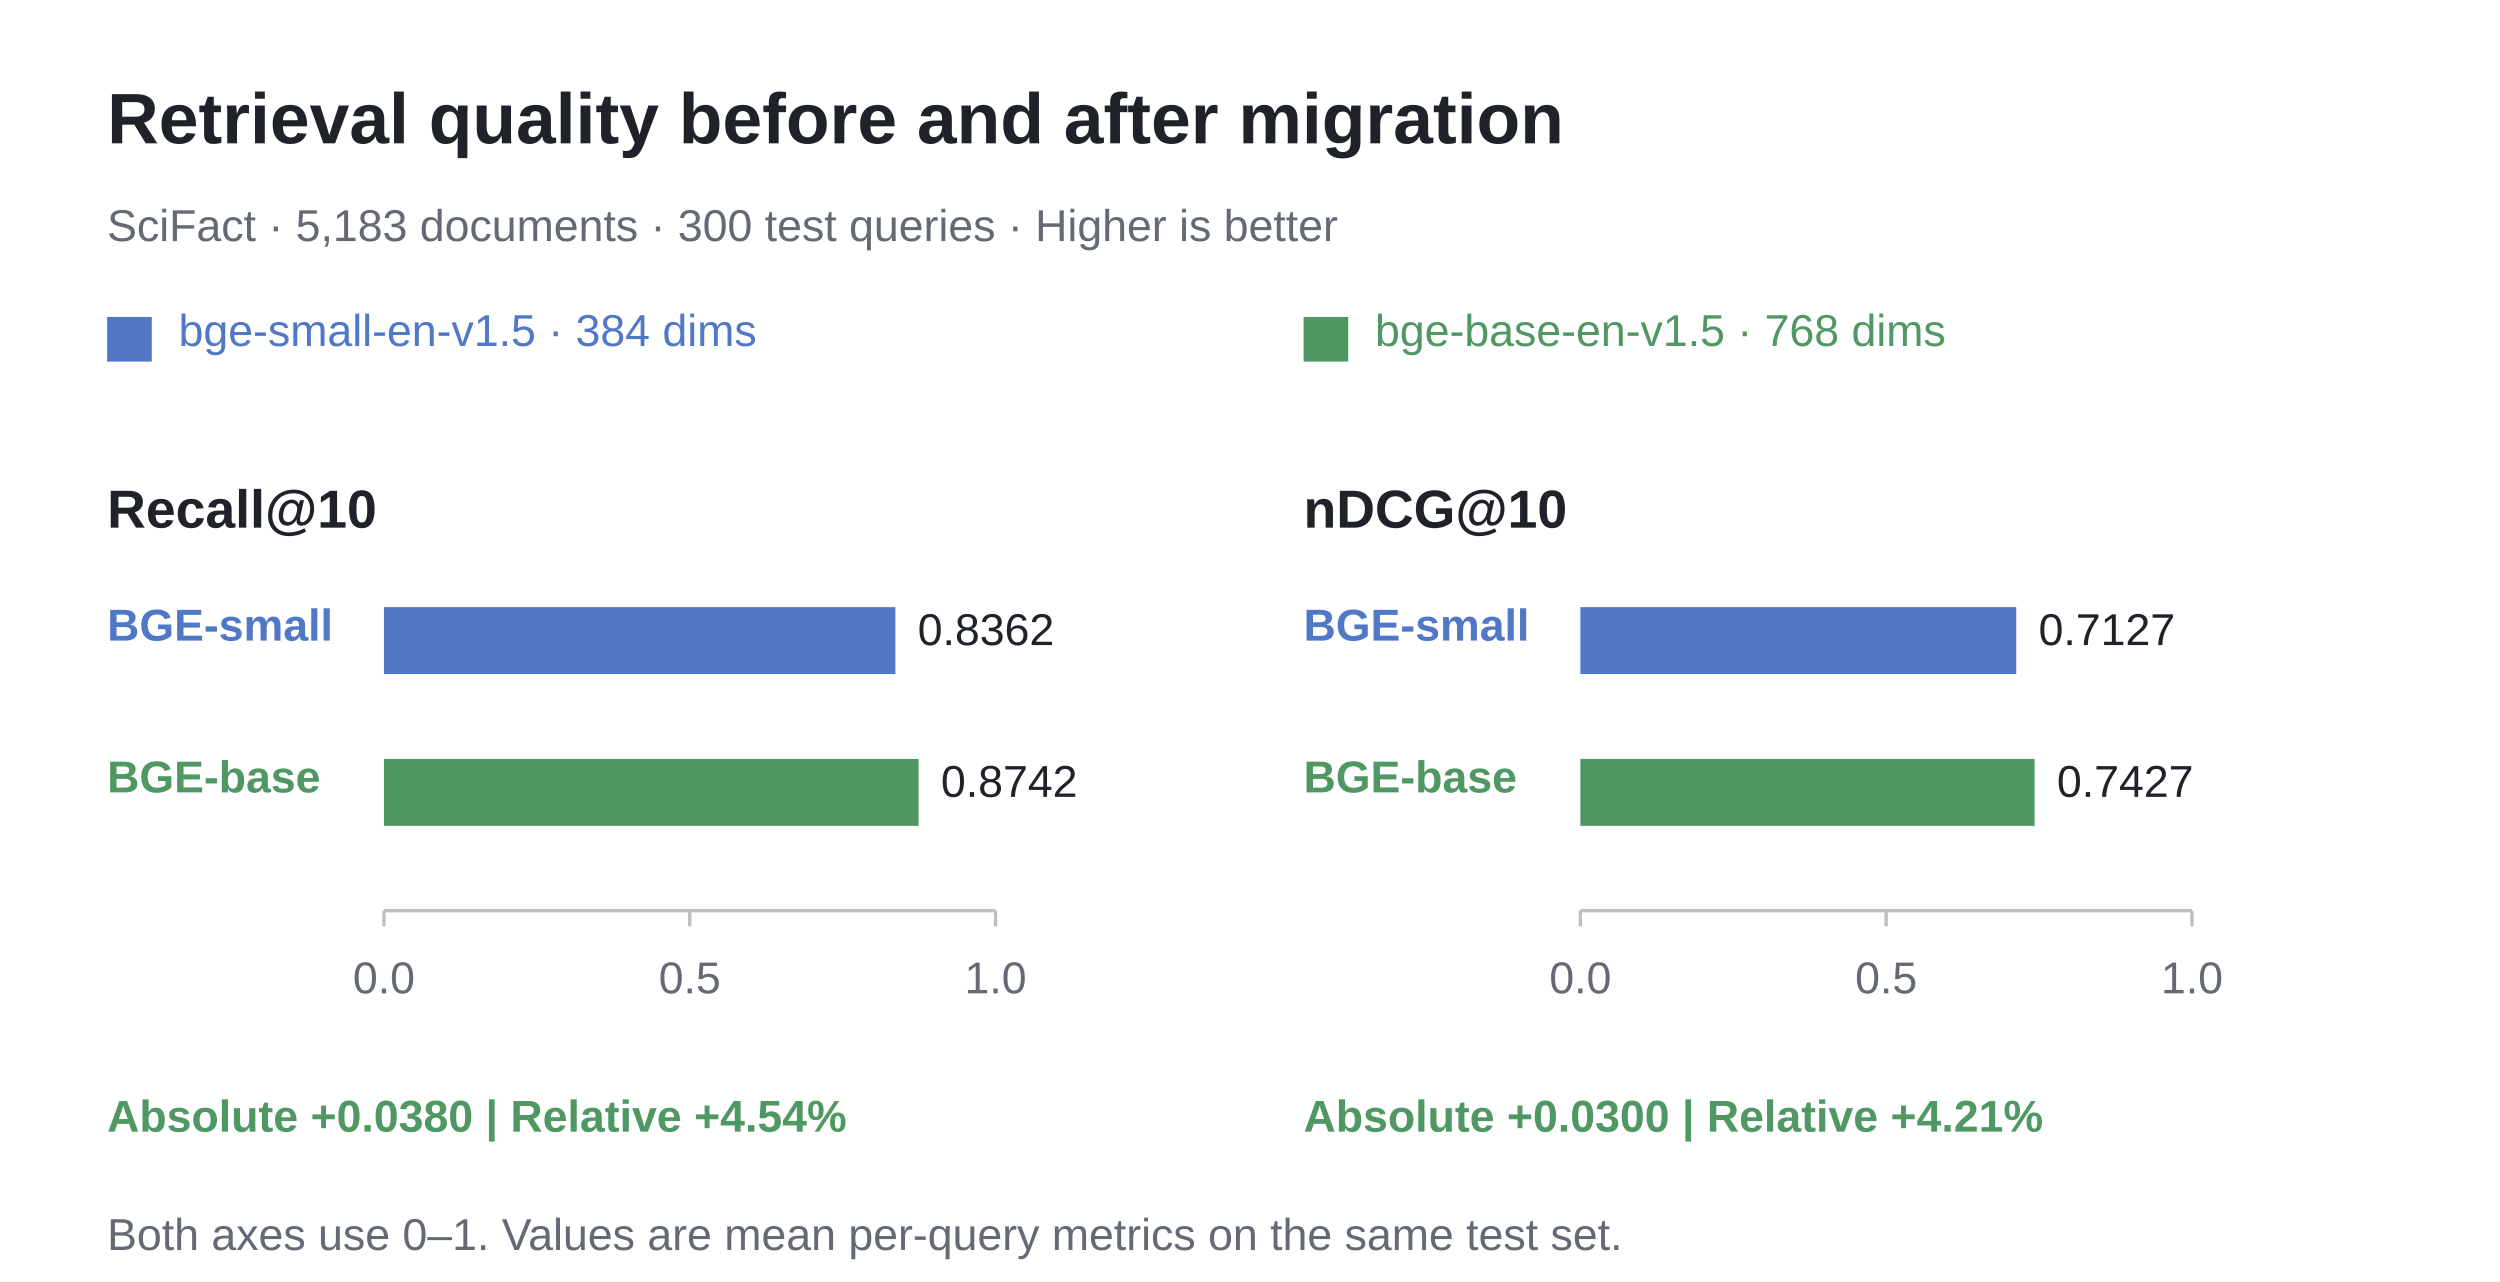
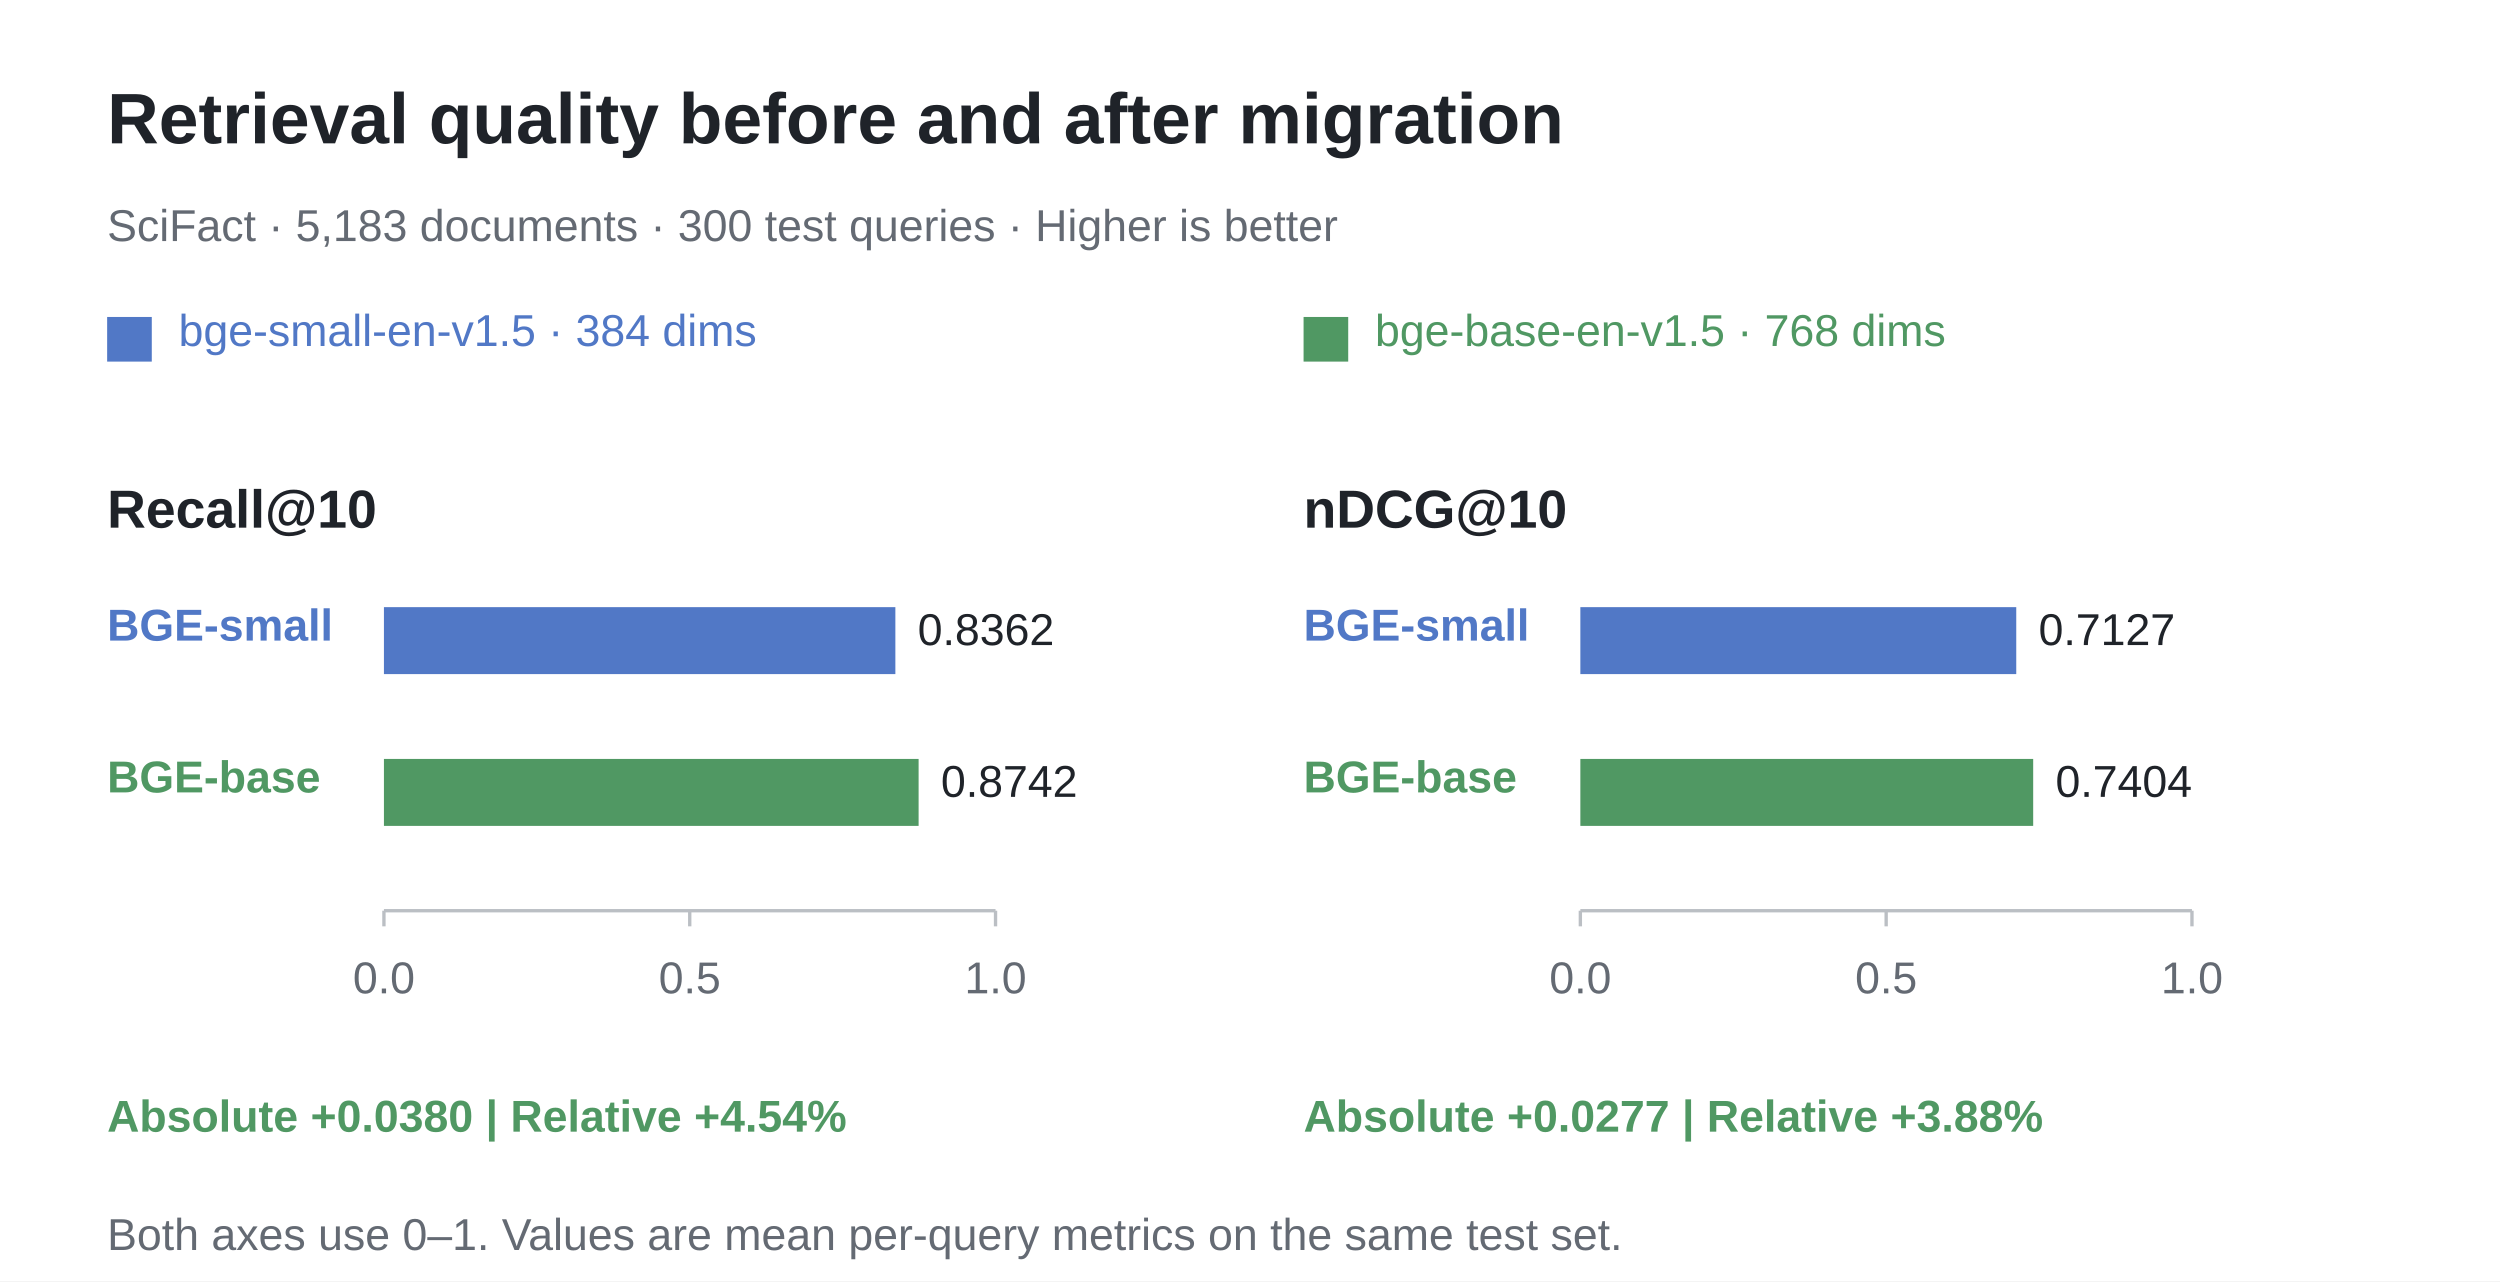
<svg xmlns="http://www.w3.org/2000/svg" width="1120" height="574" viewBox="0 0 1120 574">
  <style>text{font-family:Arial,Helvetica,sans-serif}</style>
  <rect x="0" y="0" width="1120" height="574" fill="#FFFFFF" />
  <rect x="48" y="142" width="20" height="20" fill="#5178C6" />
  <rect x="584" y="142" width="20" height="20" fill="#509863" />
  <rect x="172" y="272" width="229.125" height="30" fill="#5178C6" />
  <rect x="172" y="340" width="239.537" height="30" fill="#509863" />
  <rect x="708" y="272" width="195.282" height="30" fill="#5178C6" />
-   <rect x="708" y="340" width="203.502" height="30" fill="#509863" />
+   <rect x="708" y="340" width="202.867" height="30" fill="#509863" />
  <line x1="172" y1="408" x2="446" y2="408" stroke="#BBBFC4" stroke-width="1.5" />
  <line x1="172" y1="408" x2="172" y2="415" stroke="#BBBFC4" stroke-width="1.5" />
  <line x1="309" y1="408" x2="309" y2="415" stroke="#BBBFC4" stroke-width="1.5" />
  <line x1="446" y1="408" x2="446" y2="415" stroke="#BBBFC4" stroke-width="1.5" />
  <line x1="708" y1="408" x2="982" y2="408" stroke="#BBBFC4" stroke-width="1.5" />
  <line x1="708" y1="408" x2="708" y2="415" stroke="#BBBFC4" stroke-width="1.5" />
  <line x1="845" y1="408" x2="845" y2="415" stroke="#BBBFC4" stroke-width="1.5" />
  <line x1="982" y1="408" x2="982" y2="415" stroke="#BBBFC4" stroke-width="1.5" />
  <text x="48" y="64.2" text-anchor="start" font-size="32" font-weight="700" fill="#1F2329">Retrieval quality before and after migration</text>
  <text x="48" y="108" text-anchor="start" font-size="20" font-weight="400" fill="#646A73">SciFact · 5,183 documents · 300 test queries · Higher is better</text>
  <text x="80" y="155" text-anchor="start" font-size="20" font-weight="400" fill="#5178C6">bge-small-en-v1.5 · 384 dims</text>
  <text x="616" y="155" text-anchor="start" font-size="20" font-weight="400" fill="#509863">bge-base-en-v1.5 · 768 dims</text>
  <text x="48" y="236.4" text-anchor="start" font-size="24" font-weight="700" fill="#1F2329">Recall@10</text>
  <text x="48" y="287" text-anchor="start" font-size="20" font-weight="700" fill="#5178C6">BGE-small</text>
  <text x="411.125" y="289" text-anchor="start" font-size="20" font-weight="400" fill="#1F2329">0.8362</text>
  <text x="48" y="355" text-anchor="start" font-size="20" font-weight="700" fill="#509863">BGE-base</text>
  <text x="421.537" y="357" text-anchor="start" font-size="20" font-weight="400" fill="#1F2329">0.8742</text>
  <text x="172" y="445" text-anchor="middle" font-size="20" font-weight="400" fill="#646A73">0.0</text>
  <text x="309" y="445" text-anchor="middle" font-size="20" font-weight="400" fill="#646A73">0.5</text>
  <text x="446" y="445" text-anchor="middle" font-size="20" font-weight="400" fill="#646A73">1.0</text>
  <text x="48" y="507" text-anchor="start" font-size="20" font-weight="700" fill="#509863">Absolute +0.0380  |  Relative +4.54%</text>
  <text x="584" y="236.4" text-anchor="start" font-size="24" font-weight="700" fill="#1F2329">nDCG@10</text>
  <text x="584" y="287" text-anchor="start" font-size="20" font-weight="700" fill="#5178C6">BGE-small</text>
  <text x="913.282" y="289" text-anchor="start" font-size="20" font-weight="400" fill="#1F2329">0.7127</text>
  <text x="584" y="355" text-anchor="start" font-size="20" font-weight="700" fill="#509863">BGE-base</text>
-   <text x="921.502" y="357" text-anchor="start" font-size="20" font-weight="400" fill="#1F2329">0.7427</text>
+   <text x="920.867" y="357" text-anchor="start" font-size="20" font-weight="400" fill="#1F2329">0.7404</text>
  <text x="708" y="445" text-anchor="middle" font-size="20" font-weight="400" fill="#646A73">0.0</text>
  <text x="845" y="445" text-anchor="middle" font-size="20" font-weight="400" fill="#646A73">0.5</text>
  <text x="982" y="445" text-anchor="middle" font-size="20" font-weight="400" fill="#646A73">1.0</text>
-   <text x="584" y="507" text-anchor="start" font-size="20" font-weight="700" fill="#509863">Absolute +0.0300  |  Relative +4.21%</text>
+   <text x="584" y="507" text-anchor="start" font-size="20" font-weight="700" fill="#509863">Absolute +0.0277  |  Relative +3.88%</text>
  <text x="48" y="560" text-anchor="start" font-size="20" font-weight="400" fill="#646A73">Both axes use 0–1. Values are mean per-query metrics on the same test set.</text>
</svg>
